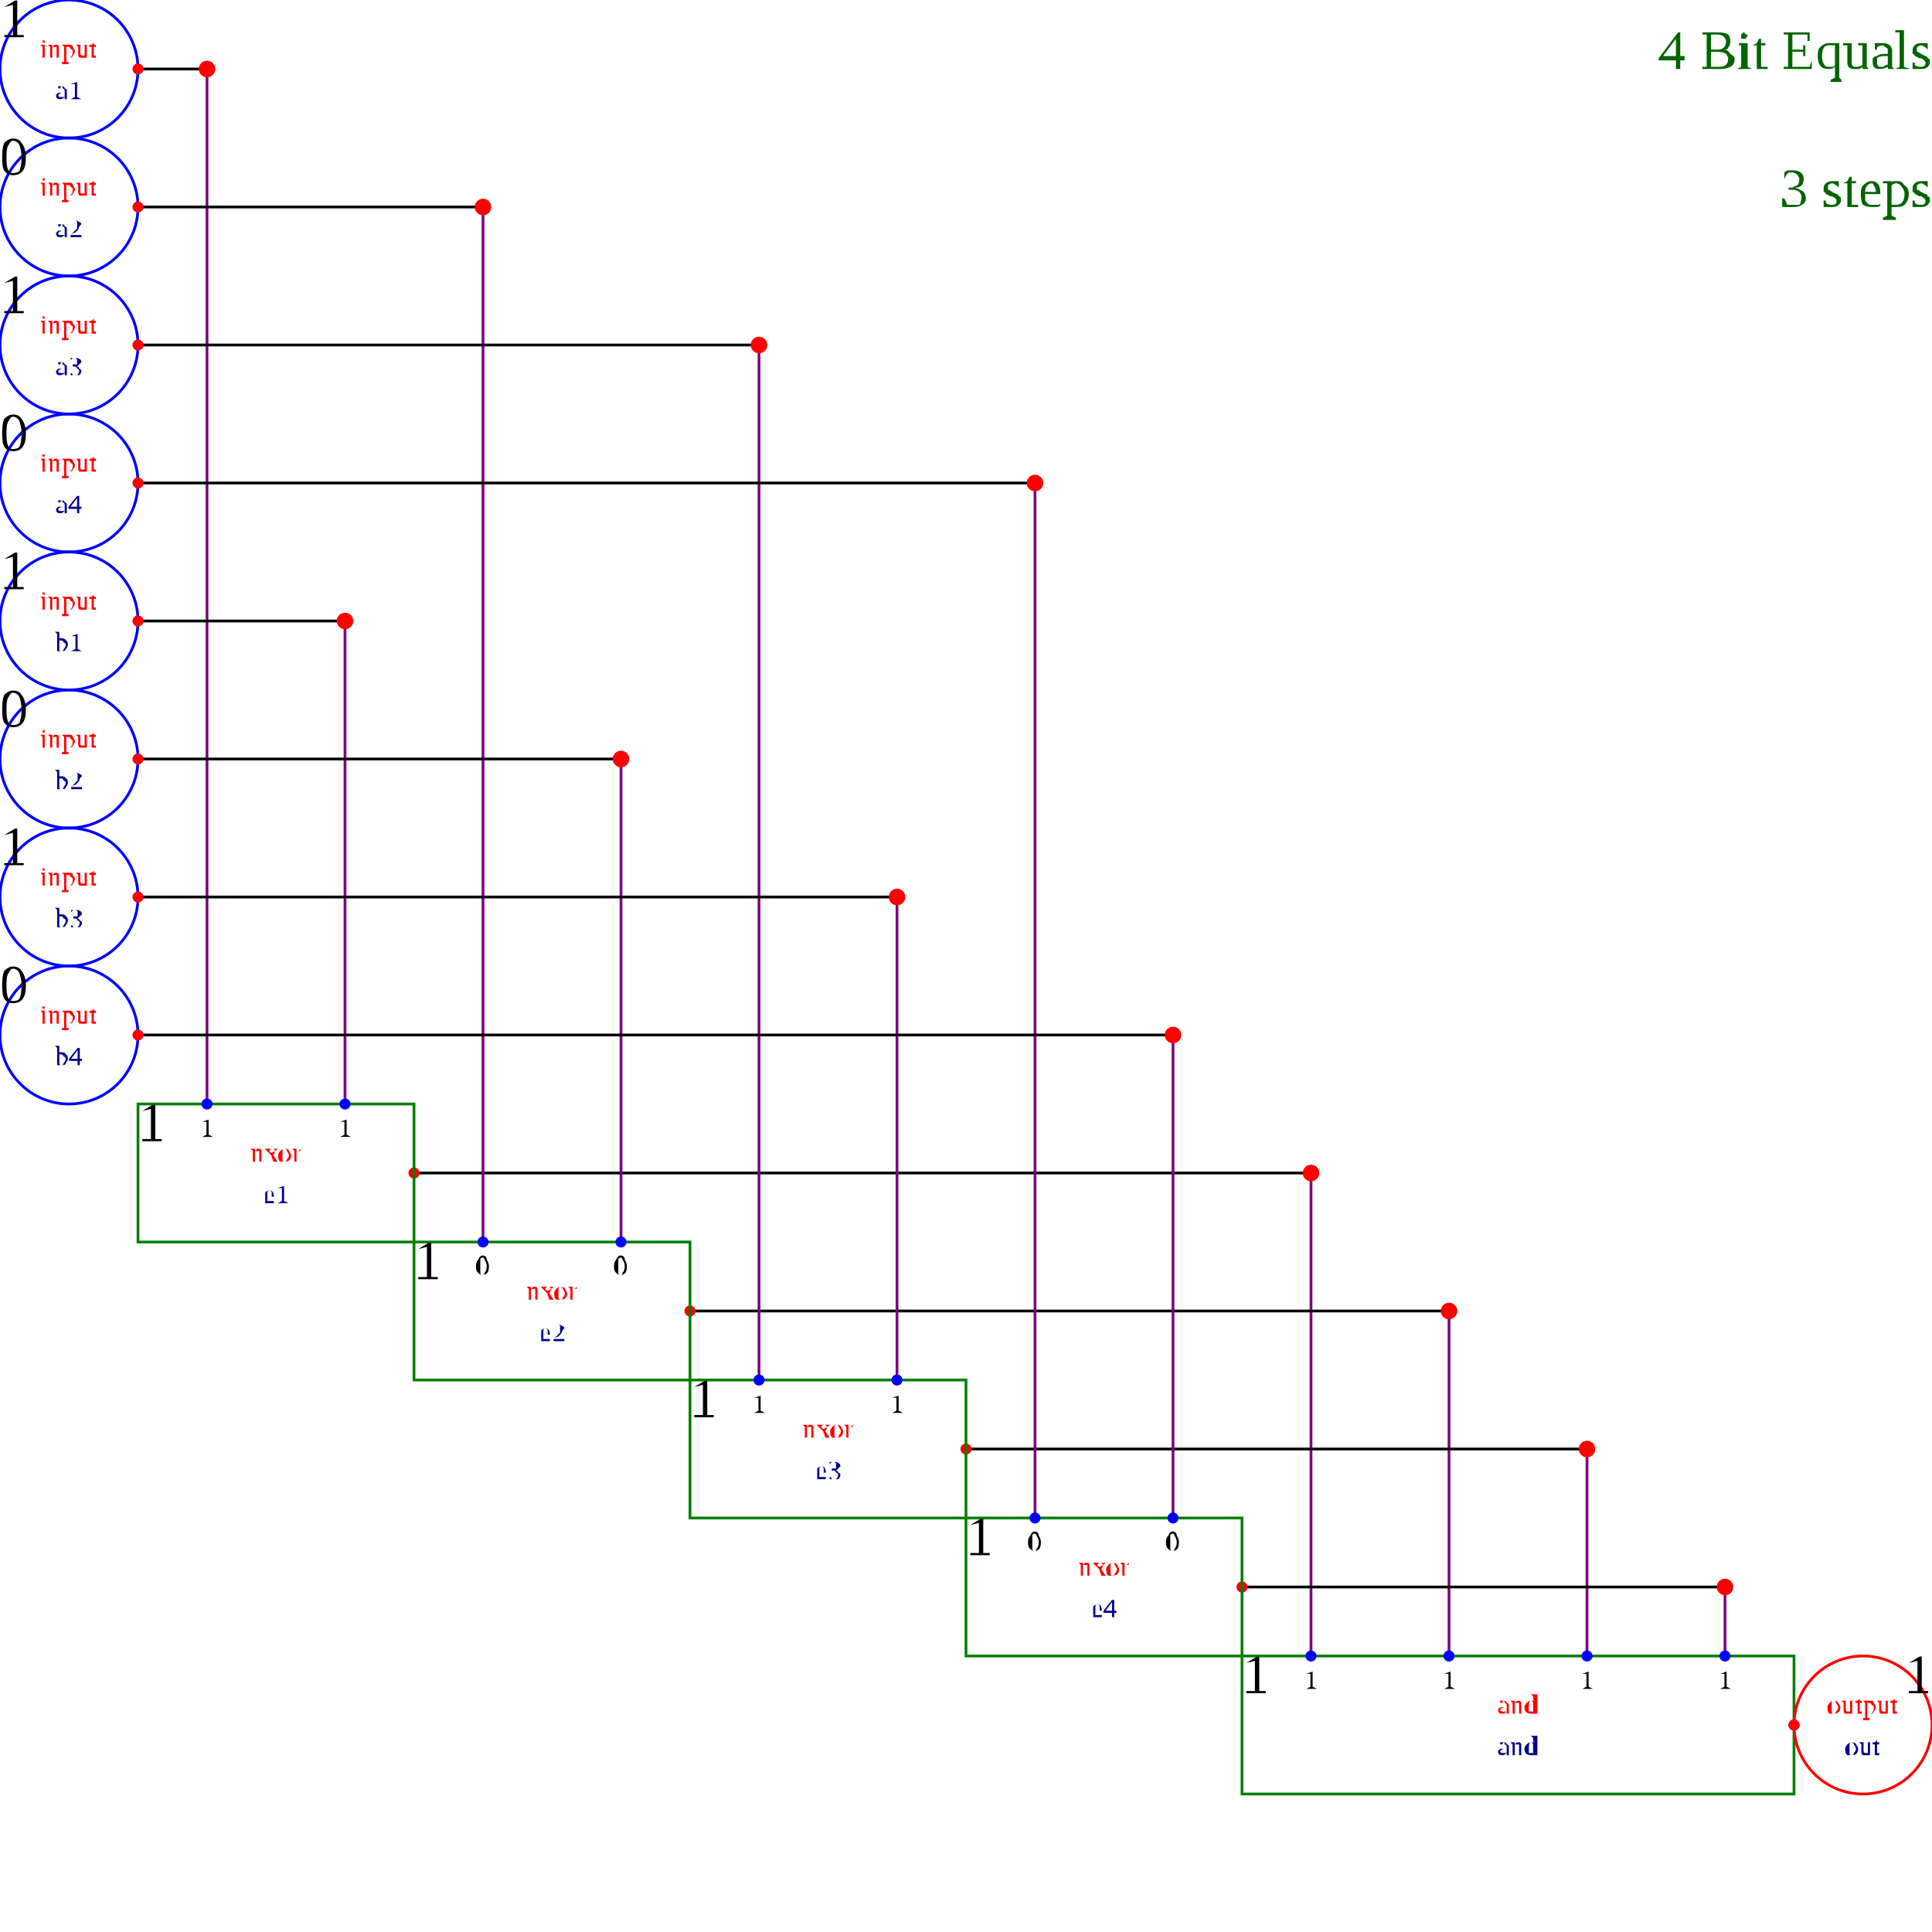
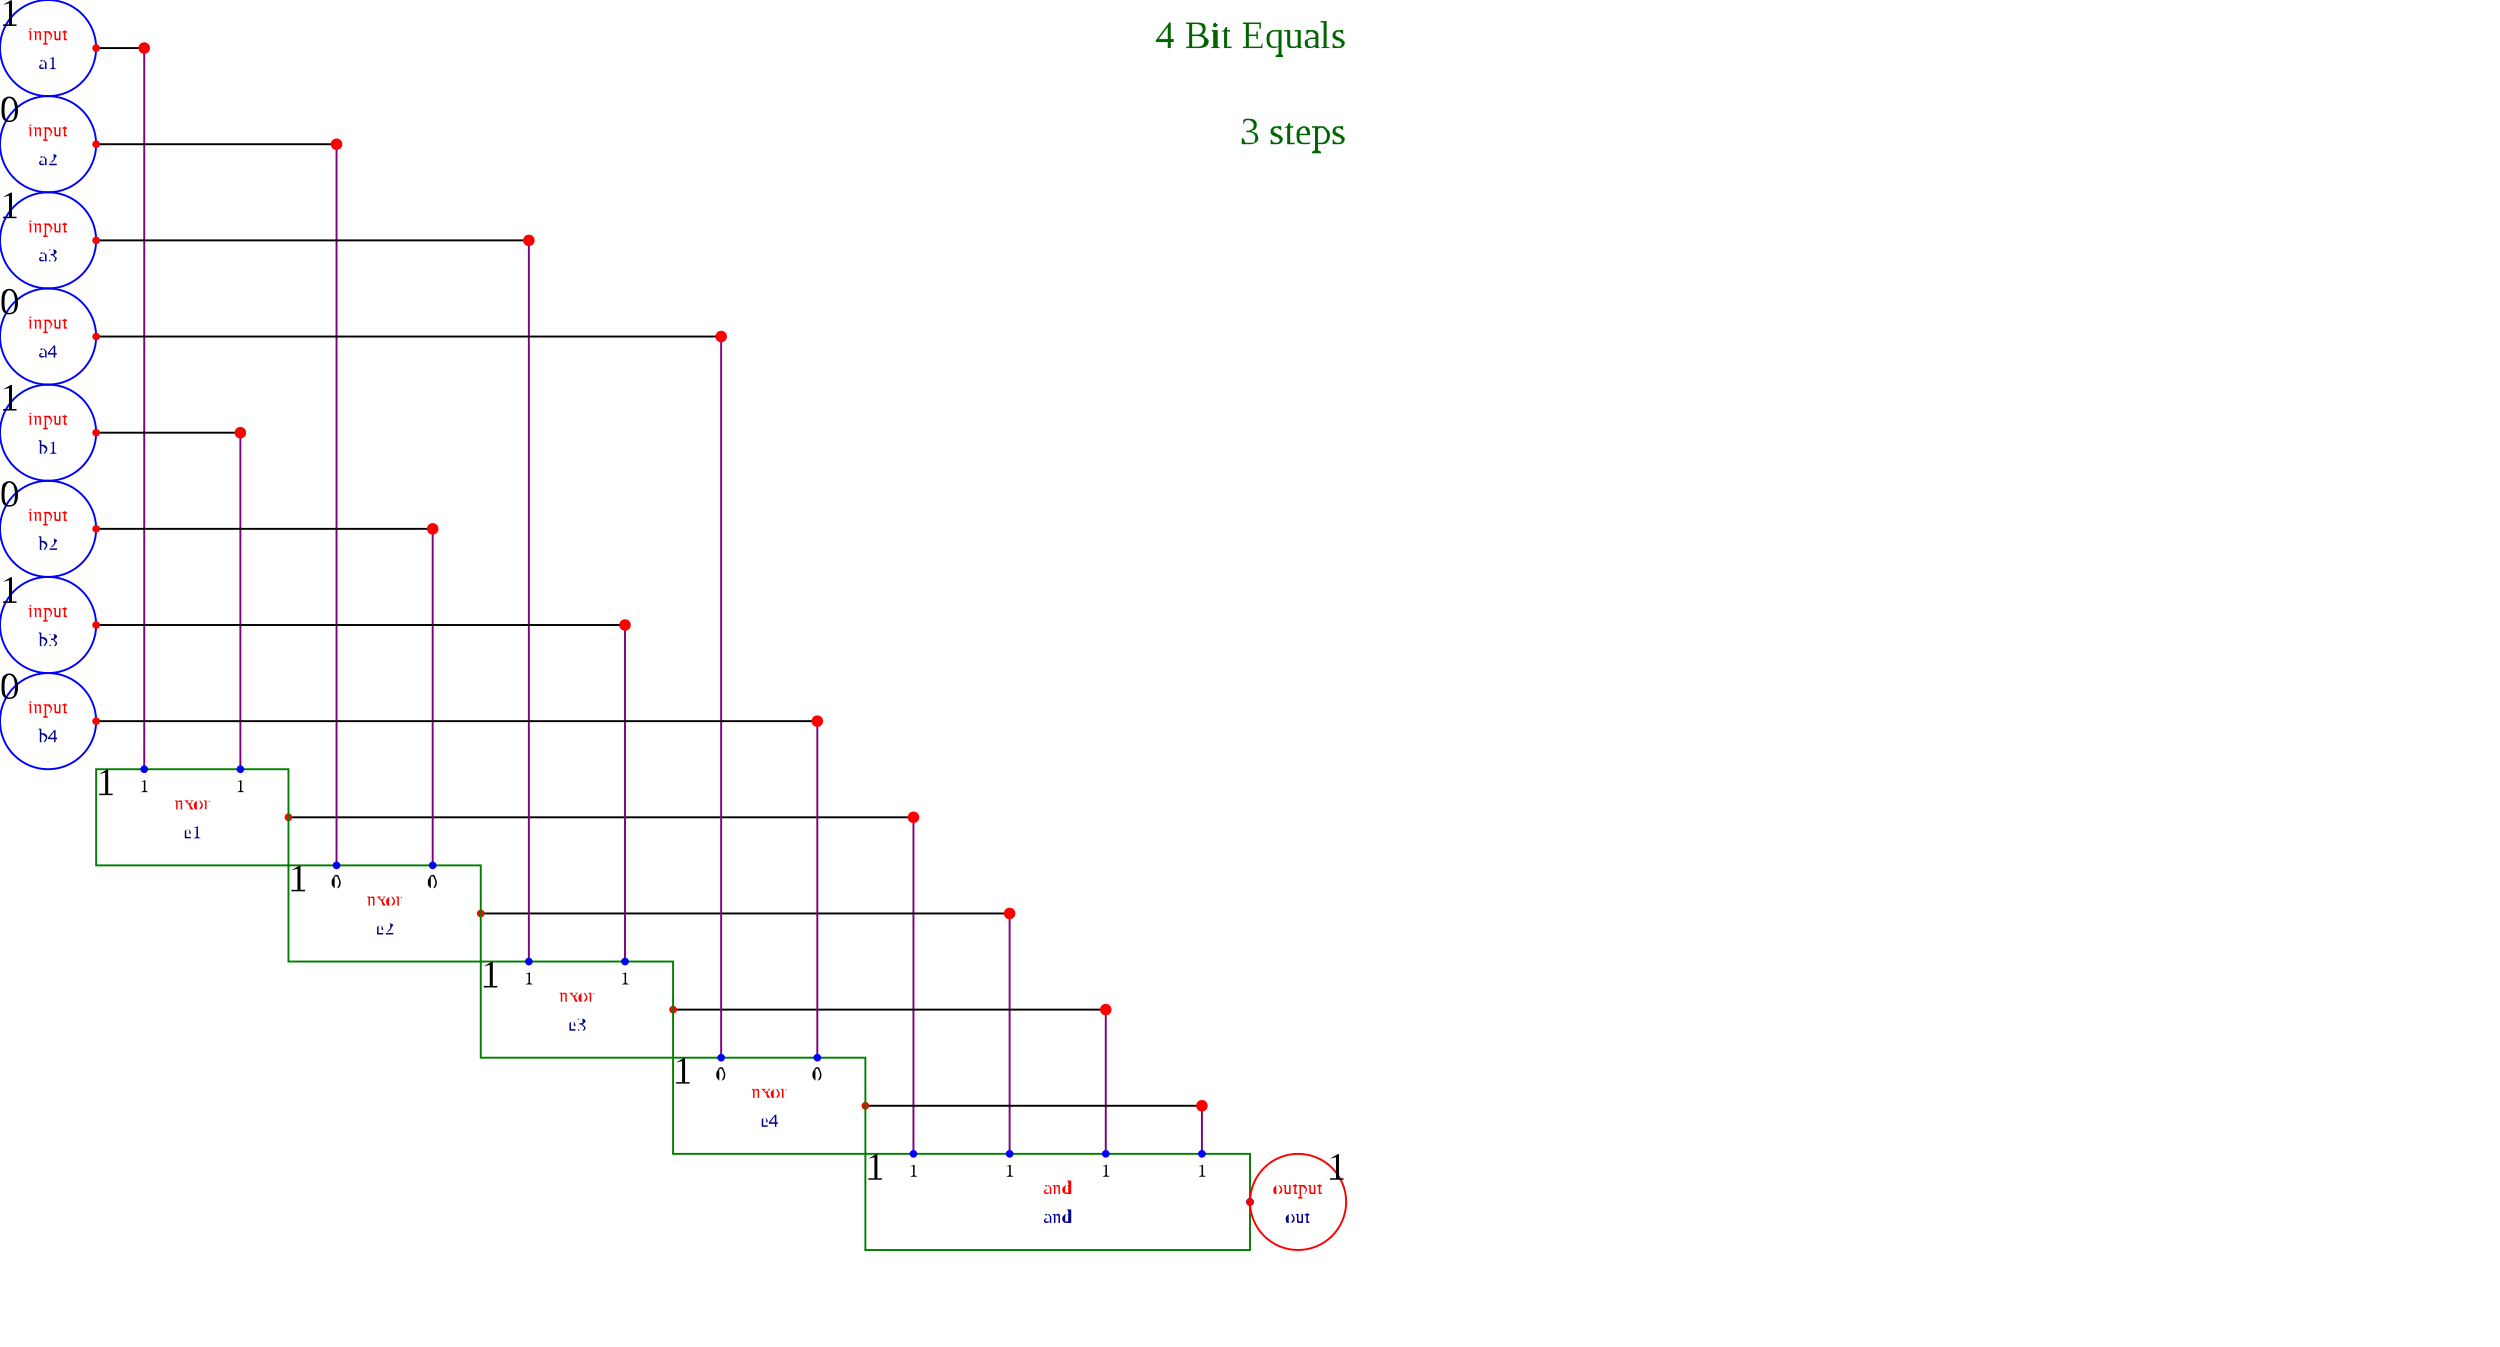
- <svg xmlns="http://www.w3.org/2000/svg" height="100%" viewBox="0 0 14 14" width="100%">
+ <svg xmlns="http://www.w3.org/2000/svg" height="100%" viewBox="0 0 26 14" width="100%">
  <text fill="darkGreen" font-size="0.4" stroke-width="0.04" text-anchor="end" x="14" y="0.5">4 Bit Equals</text>
  <text fill="darkGreen" font-size="0.4" stroke-width="0.04" text-anchor="end" x="14" y="1.5">3 steps</text>
  <circle cx="0.5" cy="0.5" fill="transparent" font-size="0.2" r="0.5" stroke="blue" stroke-width="0.02" />
  <text dominant-baseline="hanging" fill="black" font-size="0.4" stroke-width="0.04" text-anchor="start" x="0" y="0">1</text>
  <text dominant-baseline="auto" fill="red" font-size="0.2" stroke-width="0.02" text-anchor="middle" x="0.5" y="0.417">input</text>
  <text dominant-baseline="hanging" fill="darkblue" font-size="0.2" stroke-width="0.02" text-anchor="middle" x="0.5" y="0.583">a1</text>
  <circle cx="0.5" cy="1.5" fill="transparent" font-size="0.2" r="0.5" stroke="blue" stroke-width="0.02" />
  <text dominant-baseline="hanging" fill="black" font-size="0.4" stroke-width="0.04" text-anchor="start" x="0" y="1">0</text>
  <text dominant-baseline="auto" fill="red" font-size="0.2" stroke-width="0.02" text-anchor="middle" x="0.5" y="1.417">input</text>
  <text dominant-baseline="hanging" fill="darkblue" font-size="0.2" stroke-width="0.02" text-anchor="middle" x="0.5" y="1.583">a2</text>
  <circle cx="0.5" cy="2.5" fill="transparent" font-size="0.2" r="0.5" stroke="blue" stroke-width="0.02" />
  <text dominant-baseline="hanging" fill="black" font-size="0.4" stroke-width="0.04" text-anchor="start" x="0" y="2">1</text>
  <text dominant-baseline="auto" fill="red" font-size="0.2" stroke-width="0.02" text-anchor="middle" x="0.5" y="2.417">input</text>
  <text dominant-baseline="hanging" fill="darkblue" font-size="0.2" stroke-width="0.02" text-anchor="middle" x="0.5" y="2.583">a3</text>
  <circle cx="0.5" cy="3.5" fill="transparent" font-size="0.2" r="0.5" stroke="blue" stroke-width="0.02" />
  <text dominant-baseline="hanging" fill="black" font-size="0.4" stroke-width="0.04" text-anchor="start" x="0" y="3">0</text>
  <text dominant-baseline="auto" fill="red" font-size="0.2" stroke-width="0.02" text-anchor="middle" x="0.5" y="3.417">input</text>
  <text dominant-baseline="hanging" fill="darkblue" font-size="0.2" stroke-width="0.02" text-anchor="middle" x="0.5" y="3.583">a4</text>
  <rect fill="transparent" font-size="0.2" height="1" stroke="green" stroke-width="0.02" width="4" x="9" y="12" />
  <text dominant-baseline="hanging" fill="black" font-size="0.4" stroke-width="0.04" text-anchor="start" x="9" y="12">1</text>
  <text dominant-baseline="auto" fill="red" font-size="0.2" stroke-width="0.02" text-anchor="middle" x="11" y="12.417">and</text>
  <text dominant-baseline="hanging" fill="darkblue" font-size="0.2" stroke-width="0.02" text-anchor="middle" x="11" y="12.583">and</text>
  <line font-size="0.2" stroke="black" stroke-width="0.02" x1="3" x2="9.5" y1="8.5" y2="8.5" />
  <line font-size="0.2" stroke="purple" stroke-width="0.02" x1="9.5" x2="9.5" y1="8.5" y2="12" />
  <circle cx="9.5" cy="8.5" fill="red" font-size="0.2" r="0.06" stroke-width="0.02" />
  <circle cx="9.5" cy="12" fill="blue" font-size="0.2" r="0.04" stroke-width="0.02" />
  <circle cx="3" cy="8.5" fill="red" font-size="0.2" r="0.04" stroke-width="0.02" />
  <text dominant-baseline="hanging" fill="black" font-size="0.2" stroke-width="0.02" text-anchor="middle" x="9.5" y="12.1">1</text>
  <line font-size="0.2" stroke="black" stroke-width="0.02" x1="5" x2="10.5" y1="9.5" y2="9.5" />
  <line font-size="0.2" stroke="purple" stroke-width="0.02" x1="10.5" x2="10.5" y1="9.5" y2="12" />
  <circle cx="10.5" cy="9.5" fill="red" font-size="0.2" r="0.06" stroke-width="0.02" />
  <circle cx="10.5" cy="12" fill="blue" font-size="0.2" r="0.04" stroke-width="0.02" />
  <circle cx="5" cy="9.5" fill="red" font-size="0.2" r="0.04" stroke-width="0.02" />
  <text dominant-baseline="hanging" fill="black" font-size="0.2" stroke-width="0.02" text-anchor="middle" x="10.5" y="12.1">1</text>
  <line font-size="0.2" stroke="black" stroke-width="0.02" x1="7" x2="11.5" y1="10.5" y2="10.5" />
  <line font-size="0.2" stroke="purple" stroke-width="0.02" x1="11.5" x2="11.5" y1="10.5" y2="12" />
  <circle cx="11.5" cy="10.5" fill="red" font-size="0.2" r="0.06" stroke-width="0.02" />
  <circle cx="11.5" cy="12" fill="blue" font-size="0.2" r="0.04" stroke-width="0.02" />
  <circle cx="7" cy="10.5" fill="red" font-size="0.2" r="0.04" stroke-width="0.02" />
  <text dominant-baseline="hanging" fill="black" font-size="0.2" stroke-width="0.02" text-anchor="middle" x="11.5" y="12.1">1</text>
  <line font-size="0.2" stroke="black" stroke-width="0.02" x1="9" x2="12.5" y1="11.5" y2="11.5" />
  <line font-size="0.2" stroke="purple" stroke-width="0.02" x1="12.5" x2="12.5" y1="11.5" y2="12" />
  <circle cx="12.5" cy="11.5" fill="red" font-size="0.2" r="0.06" stroke-width="0.02" />
  <circle cx="12.5" cy="12" fill="blue" font-size="0.2" r="0.04" stroke-width="0.02" />
  <circle cx="9" cy="11.5" fill="red" font-size="0.2" r="0.04" stroke-width="0.02" />
  <text dominant-baseline="hanging" fill="black" font-size="0.2" stroke-width="0.02" text-anchor="middle" x="12.5" y="12.1">1</text>
  <circle cx="0.5" cy="4.5" fill="transparent" font-size="0.2" r="0.5" stroke="blue" stroke-width="0.02" />
  <text dominant-baseline="hanging" fill="black" font-size="0.4" stroke-width="0.04" text-anchor="start" x="0" y="4">1</text>
  <text dominant-baseline="auto" fill="red" font-size="0.2" stroke-width="0.02" text-anchor="middle" x="0.5" y="4.417">input</text>
  <text dominant-baseline="hanging" fill="darkblue" font-size="0.2" stroke-width="0.02" text-anchor="middle" x="0.5" y="4.583">b1</text>
  <circle cx="0.5" cy="5.5" fill="transparent" font-size="0.2" r="0.5" stroke="blue" stroke-width="0.02" />
  <text dominant-baseline="hanging" fill="black" font-size="0.4" stroke-width="0.04" text-anchor="start" x="0" y="5">0</text>
  <text dominant-baseline="auto" fill="red" font-size="0.2" stroke-width="0.02" text-anchor="middle" x="0.5" y="5.417">input</text>
  <text dominant-baseline="hanging" fill="darkblue" font-size="0.2" stroke-width="0.02" text-anchor="middle" x="0.5" y="5.583">b2</text>
  <circle cx="0.5" cy="6.5" fill="transparent" font-size="0.2" r="0.5" stroke="blue" stroke-width="0.02" />
  <text dominant-baseline="hanging" fill="black" font-size="0.4" stroke-width="0.04" text-anchor="start" x="0" y="6">1</text>
  <text dominant-baseline="auto" fill="red" font-size="0.2" stroke-width="0.02" text-anchor="middle" x="0.5" y="6.417">input</text>
  <text dominant-baseline="hanging" fill="darkblue" font-size="0.2" stroke-width="0.02" text-anchor="middle" x="0.5" y="6.583">b3</text>
  <circle cx="0.5" cy="7.5" fill="transparent" font-size="0.2" r="0.5" stroke="blue" stroke-width="0.02" />
  <text dominant-baseline="hanging" fill="black" font-size="0.4" stroke-width="0.04" text-anchor="start" x="0" y="7">0</text>
  <text dominant-baseline="auto" fill="red" font-size="0.2" stroke-width="0.02" text-anchor="middle" x="0.5" y="7.417">input</text>
  <text dominant-baseline="hanging" fill="darkblue" font-size="0.2" stroke-width="0.02" text-anchor="middle" x="0.5" y="7.583">b4</text>
  <rect fill="transparent" font-size="0.2" height="1" stroke="green" stroke-width="0.02" width="2" x="1" y="8" />
  <text dominant-baseline="hanging" fill="black" font-size="0.4" stroke-width="0.04" text-anchor="start" x="1" y="8">1</text>
  <text dominant-baseline="auto" fill="red" font-size="0.2" stroke-width="0.02" text-anchor="middle" x="2" y="8.417">nxor</text>
  <text dominant-baseline="hanging" fill="darkblue" font-size="0.2" stroke-width="0.02" text-anchor="middle" x="2" y="8.583">e1</text>
  <line font-size="0.2" stroke="black" stroke-width="0.02" x1="1" x2="1.5" y1="0.5" y2="0.5" />
  <line font-size="0.2" stroke="purple" stroke-width="0.02" x1="1.5" x2="1.5" y1="0.5" y2="8" />
  <circle cx="1.5" cy="0.5" fill="red" font-size="0.2" r="0.06" stroke-width="0.02" />
  <circle cx="1.5" cy="8" fill="blue" font-size="0.2" r="0.04" stroke-width="0.02" />
  <circle cx="1" cy="0.5" fill="red" font-size="0.2" r="0.04" stroke-width="0.02" />
  <text dominant-baseline="hanging" fill="black" font-size="0.2" stroke-width="0.02" text-anchor="middle" x="1.5" y="8.1">1</text>
  <line font-size="0.2" stroke="black" stroke-width="0.02" x1="1" x2="2.5" y1="4.5" y2="4.5" />
  <line font-size="0.2" stroke="purple" stroke-width="0.02" x1="2.5" x2="2.5" y1="4.5" y2="8" />
  <circle cx="2.5" cy="4.5" fill="red" font-size="0.2" r="0.06" stroke-width="0.02" />
  <circle cx="2.5" cy="8" fill="blue" font-size="0.2" r="0.04" stroke-width="0.02" />
  <circle cx="1" cy="4.5" fill="red" font-size="0.2" r="0.04" stroke-width="0.02" />
  <text dominant-baseline="hanging" fill="black" font-size="0.2" stroke-width="0.02" text-anchor="middle" x="2.5" y="8.1">1</text>
  <rect fill="transparent" font-size="0.2" height="1" stroke="green" stroke-width="0.02" width="2" x="3" y="9" />
  <text dominant-baseline="hanging" fill="black" font-size="0.4" stroke-width="0.04" text-anchor="start" x="3" y="9">1</text>
  <text dominant-baseline="auto" fill="red" font-size="0.2" stroke-width="0.02" text-anchor="middle" x="4" y="9.417">nxor</text>
  <text dominant-baseline="hanging" fill="darkblue" font-size="0.2" stroke-width="0.02" text-anchor="middle" x="4" y="9.583">e2</text>
  <line font-size="0.2" stroke="black" stroke-width="0.02" x1="1" x2="3.5" y1="1.5" y2="1.5" />
  <line font-size="0.2" stroke="purple" stroke-width="0.02" x1="3.5" x2="3.5" y1="1.5" y2="9" />
  <circle cx="3.5" cy="1.5" fill="red" font-size="0.2" r="0.06" stroke-width="0.02" />
  <circle cx="3.5" cy="9" fill="blue" font-size="0.2" r="0.04" stroke-width="0.02" />
  <circle cx="1" cy="1.5" fill="red" font-size="0.2" r="0.04" stroke-width="0.02" />
  <text dominant-baseline="hanging" fill="black" font-size="0.2" stroke-width="0.02" text-anchor="middle" x="3.5" y="9.1">0</text>
  <line font-size="0.2" stroke="black" stroke-width="0.02" x1="1" x2="4.5" y1="5.5" y2="5.5" />
  <line font-size="0.2" stroke="purple" stroke-width="0.02" x1="4.5" x2="4.5" y1="5.5" y2="9" />
  <circle cx="4.5" cy="5.5" fill="red" font-size="0.2" r="0.06" stroke-width="0.02" />
  <circle cx="4.5" cy="9" fill="blue" font-size="0.2" r="0.04" stroke-width="0.02" />
  <circle cx="1" cy="5.5" fill="red" font-size="0.2" r="0.04" stroke-width="0.02" />
  <text dominant-baseline="hanging" fill="black" font-size="0.2" stroke-width="0.02" text-anchor="middle" x="4.5" y="9.1">0</text>
  <rect fill="transparent" font-size="0.2" height="1" stroke="green" stroke-width="0.02" width="2" x="5" y="10" />
  <text dominant-baseline="hanging" fill="black" font-size="0.4" stroke-width="0.04" text-anchor="start" x="5" y="10">1</text>
  <text dominant-baseline="auto" fill="red" font-size="0.2" stroke-width="0.02" text-anchor="middle" x="6" y="10.417">nxor</text>
  <text dominant-baseline="hanging" fill="darkblue" font-size="0.2" stroke-width="0.02" text-anchor="middle" x="6" y="10.583">e3</text>
  <line font-size="0.2" stroke="black" stroke-width="0.02" x1="1" x2="5.5" y1="2.5" y2="2.5" />
  <line font-size="0.2" stroke="purple" stroke-width="0.02" x1="5.5" x2="5.5" y1="2.5" y2="10" />
  <circle cx="5.5" cy="2.5" fill="red" font-size="0.2" r="0.06" stroke-width="0.02" />
  <circle cx="5.5" cy="10" fill="blue" font-size="0.2" r="0.04" stroke-width="0.02" />
  <circle cx="1" cy="2.5" fill="red" font-size="0.2" r="0.04" stroke-width="0.02" />
  <text dominant-baseline="hanging" fill="black" font-size="0.2" stroke-width="0.02" text-anchor="middle" x="5.5" y="10.1">1</text>
  <line font-size="0.2" stroke="black" stroke-width="0.02" x1="1" x2="6.5" y1="6.5" y2="6.5" />
  <line font-size="0.2" stroke="purple" stroke-width="0.02" x1="6.5" x2="6.5" y1="6.5" y2="10" />
  <circle cx="6.5" cy="6.5" fill="red" font-size="0.2" r="0.06" stroke-width="0.02" />
  <circle cx="6.5" cy="10" fill="blue" font-size="0.2" r="0.04" stroke-width="0.02" />
  <circle cx="1" cy="6.5" fill="red" font-size="0.2" r="0.04" stroke-width="0.02" />
  <text dominant-baseline="hanging" fill="black" font-size="0.2" stroke-width="0.02" text-anchor="middle" x="6.5" y="10.1">1</text>
  <rect fill="transparent" font-size="0.2" height="1" stroke="green" stroke-width="0.02" width="2" x="7" y="11" />
  <text dominant-baseline="hanging" fill="black" font-size="0.4" stroke-width="0.04" text-anchor="start" x="7" y="11">1</text>
  <text dominant-baseline="auto" fill="red" font-size="0.2" stroke-width="0.02" text-anchor="middle" x="8" y="11.417">nxor</text>
  <text dominant-baseline="hanging" fill="darkblue" font-size="0.2" stroke-width="0.02" text-anchor="middle" x="8" y="11.583">e4</text>
  <line font-size="0.2" stroke="black" stroke-width="0.02" x1="1" x2="7.5" y1="3.5" y2="3.5" />
  <line font-size="0.2" stroke="purple" stroke-width="0.02" x1="7.5" x2="7.5" y1="3.5" y2="11" />
  <circle cx="7.5" cy="3.5" fill="red" font-size="0.2" r="0.06" stroke-width="0.02" />
  <circle cx="7.5" cy="11" fill="blue" font-size="0.2" r="0.04" stroke-width="0.02" />
  <circle cx="1" cy="3.5" fill="red" font-size="0.2" r="0.04" stroke-width="0.02" />
  <text dominant-baseline="hanging" fill="black" font-size="0.2" stroke-width="0.02" text-anchor="middle" x="7.5" y="11.1">0</text>
  <line font-size="0.2" stroke="black" stroke-width="0.02" x1="1" x2="8.5" y1="7.5" y2="7.5" />
  <line font-size="0.2" stroke="purple" stroke-width="0.02" x1="8.5" x2="8.5" y1="7.5" y2="11" />
  <circle cx="8.5" cy="7.5" fill="red" font-size="0.2" r="0.06" stroke-width="0.02" />
  <circle cx="8.5" cy="11" fill="blue" font-size="0.2" r="0.04" stroke-width="0.02" />
  <circle cx="1" cy="7.5" fill="red" font-size="0.2" r="0.04" stroke-width="0.02" />
  <text dominant-baseline="hanging" fill="black" font-size="0.2" stroke-width="0.02" text-anchor="middle" x="8.5" y="11.1">0</text>
  <circle cx="13.5" cy="12.5" fill="transparent" font-size="0.2" r="0.5" stroke="red" stroke-width="0.02" />
  <text dominant-baseline="hanging" fill="black" font-size="0.4" stroke-width="0.04" text-anchor="end" x="14" y="12">1</text>
  <text dominant-baseline="auto" fill="red" font-size="0.2" stroke-width="0.02" text-anchor="middle" x="13.5" y="12.417">output</text>
  <text dominant-baseline="hanging" fill="darkblue" font-size="0.2" stroke-width="0.02" text-anchor="middle" x="13.5" y="12.583">out</text>
  <line font-size="0.2" stroke="black" stroke-width="0.02" x1="13" x2="13" y1="12.5" y2="12.5" />
  <circle cx="13" cy="12.5" fill="blue" font-size="0.2" r="0.04" stroke-width="0.02" />
  <circle cx="13" cy="12.5" fill="red" font-size="0.2" r="0.04" stroke-width="0.02" />
</svg>
